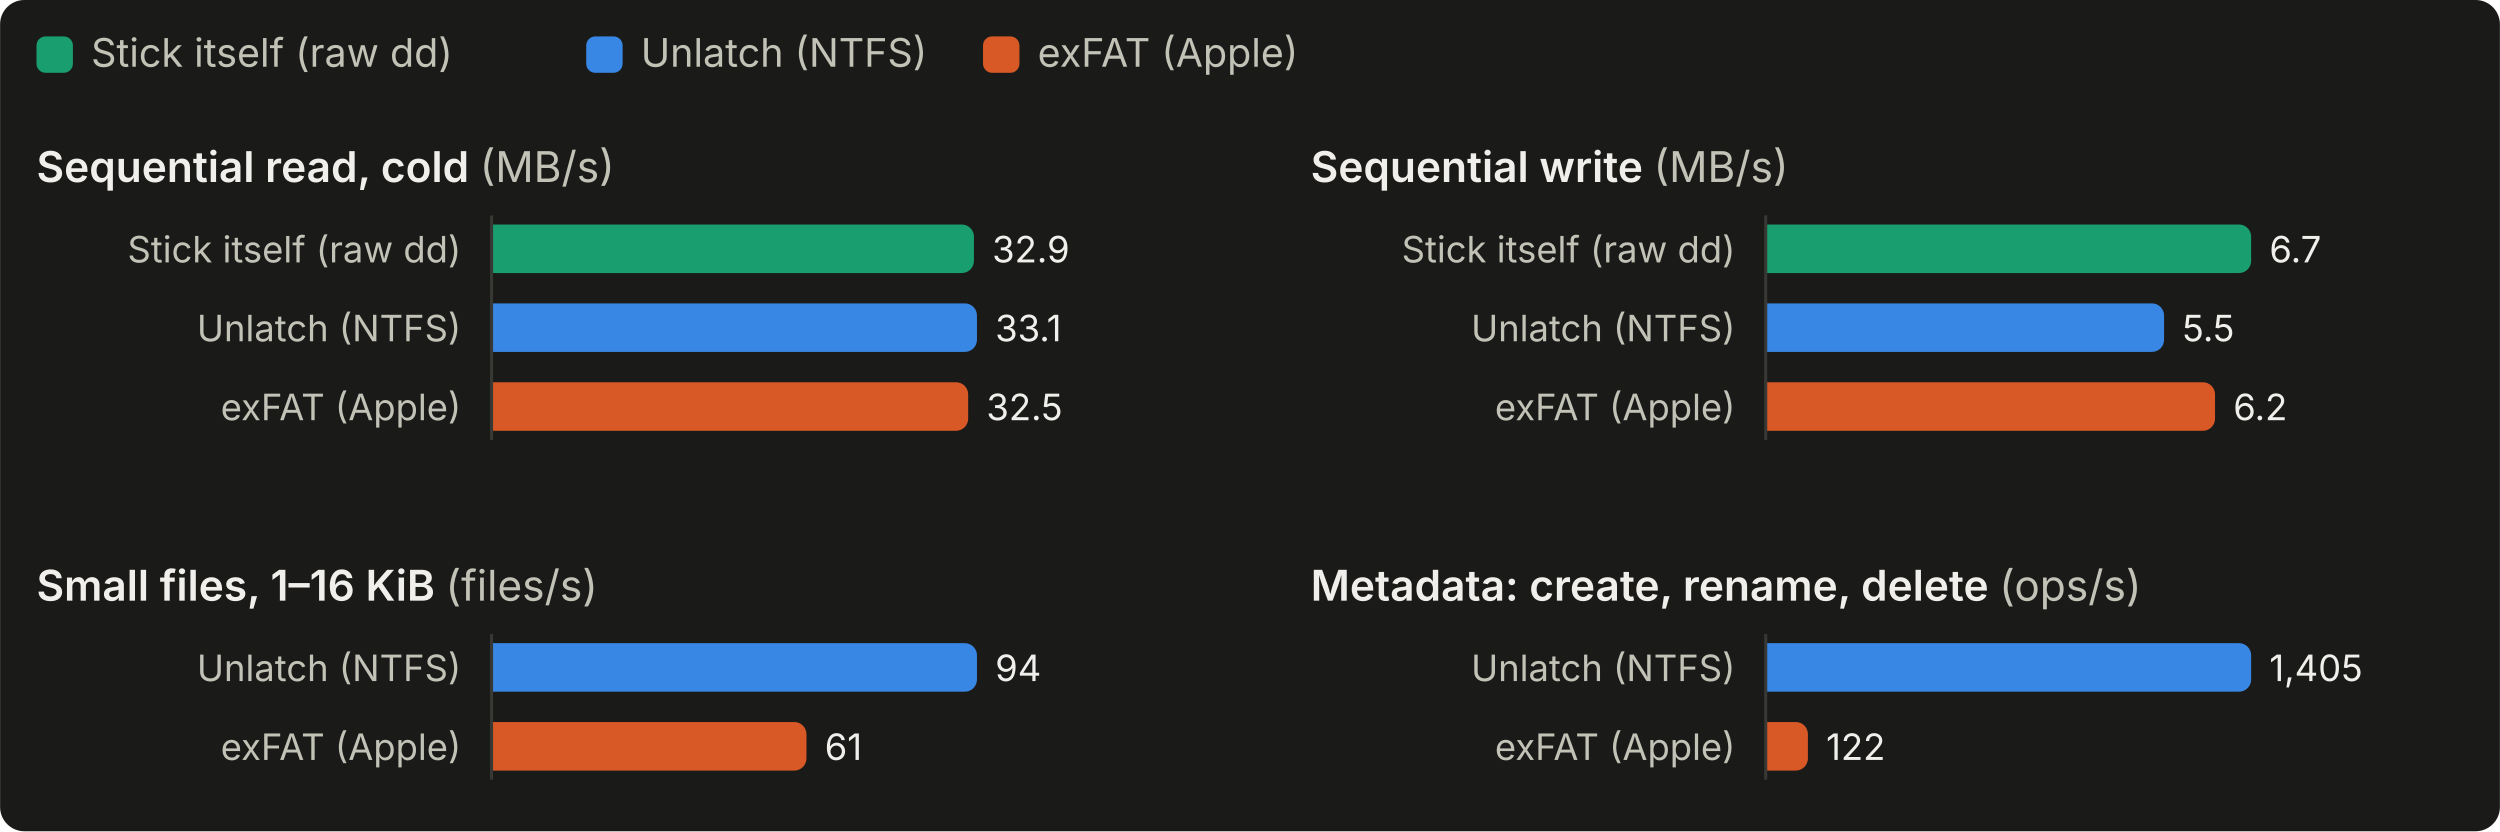
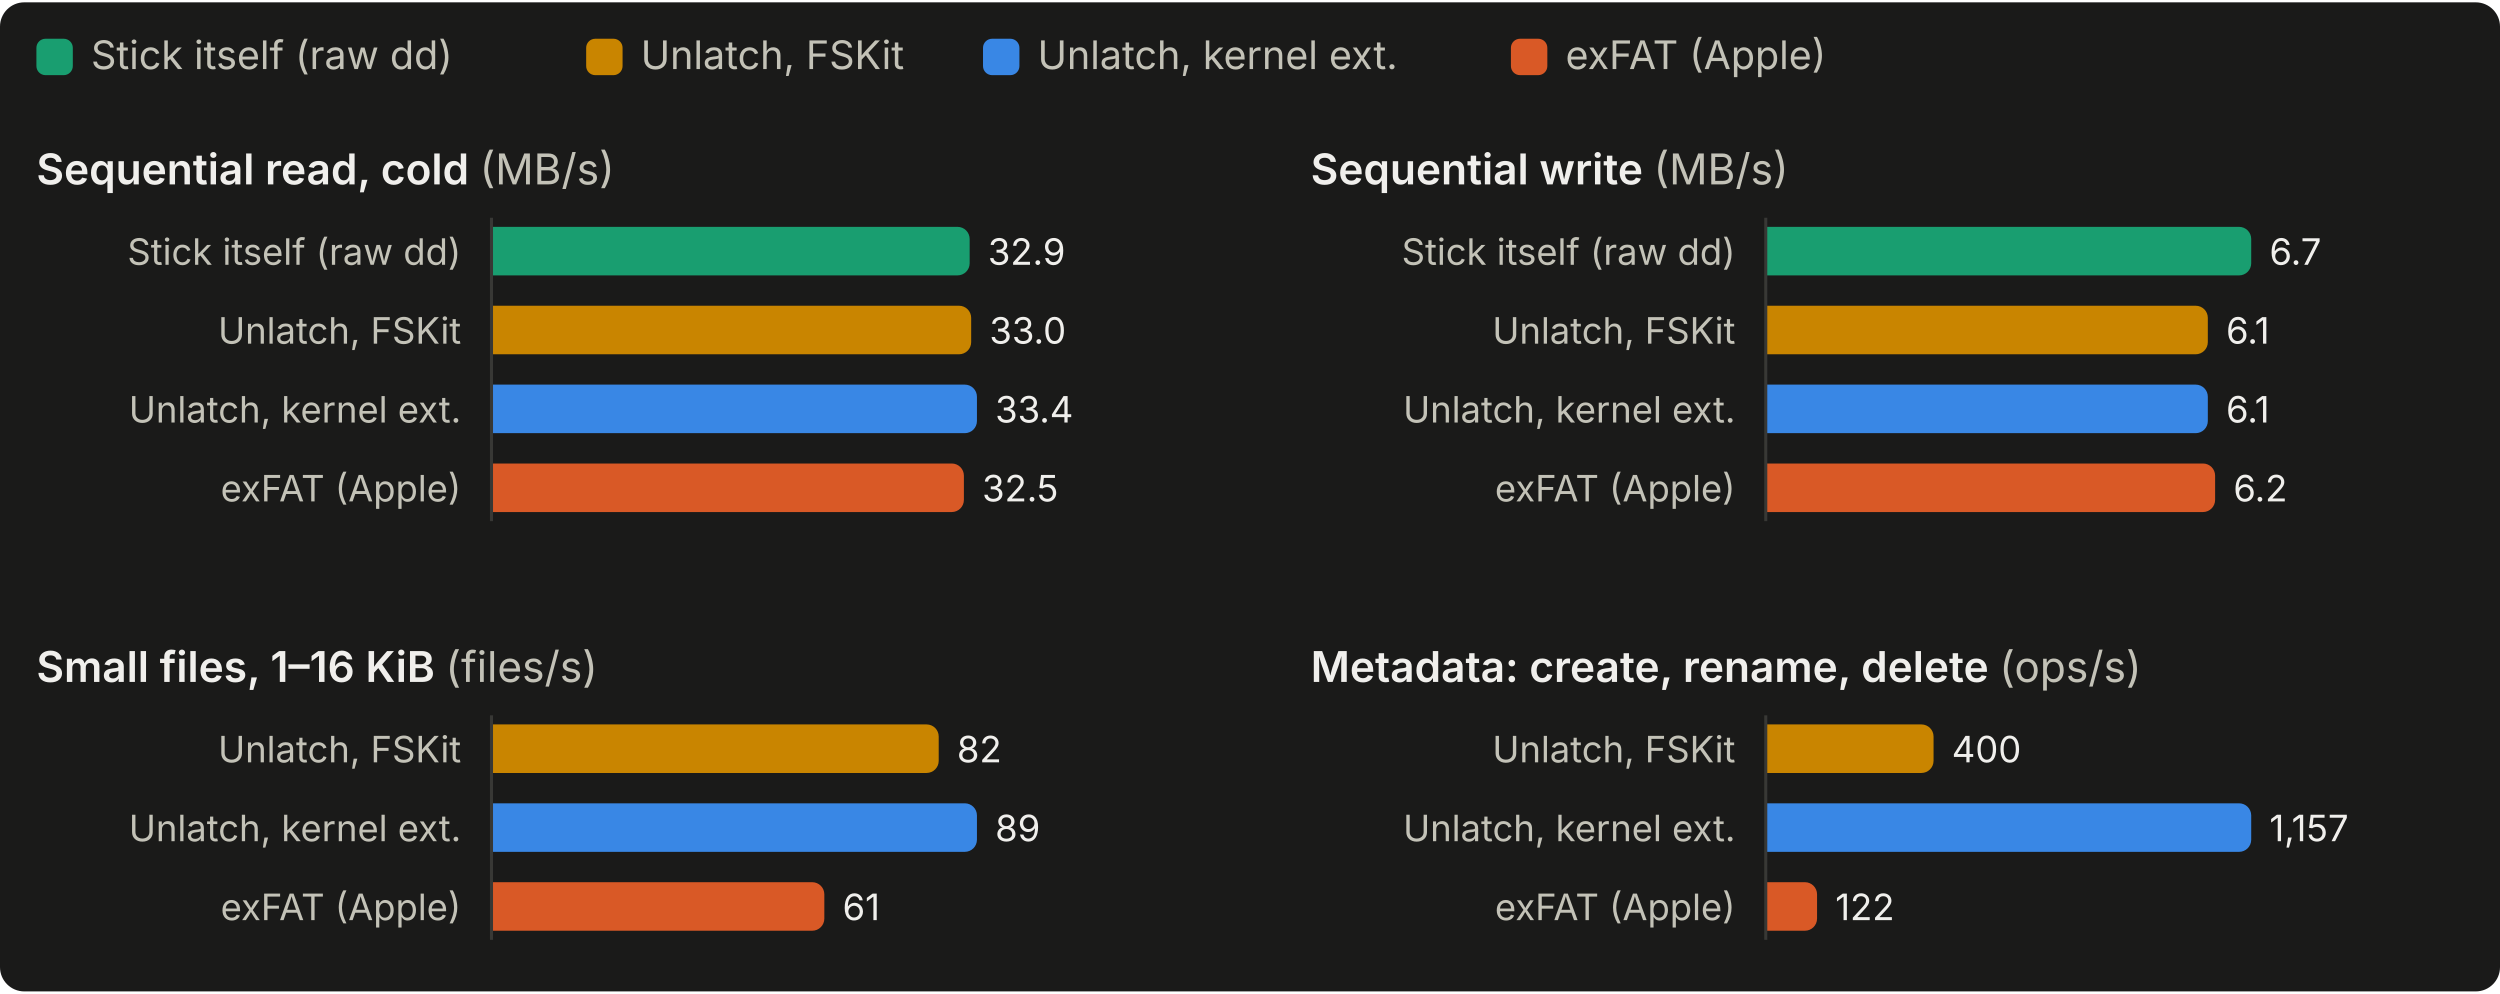
- <svg xmlns="http://www.w3.org/2000/svg" width="800" height="266" viewBox="-12 -4 824 274" font-family="system-ui, -apple-system, 'Segoe UI', sans-serif" role="img" aria-label="Unlatch versus exFAT and the raw device on a USB 2.0 stick">
-   <rect x="-12" y="-4" width="824" height="274" rx="8" fill="#1a1a19" />
+ <svg xmlns="http://www.w3.org/2000/svg" width="800" height="318" viewBox="-12 -4 824 326" font-family="system-ui, -apple-system, 'Segoe UI', sans-serif" role="img" aria-label="Unlatch through FSKit and through the kernel extension, versus exFAT and the raw device on a USB 2.0 stick">
+   <rect x="-12" y="-4" width="824" height="326" rx="8" fill="#1a1a19" />
  <rect x="0" y="8" width="12" height="12" rx="3" fill="#199e70" />
  <text x="18" y="18" fill="#c3c2b7" font-size="13">Stick itself (raw dd)</text>
-   <rect x="181.2" y="8" width="12" height="12" rx="3" fill="#3987e5" />
-   <text x="199.2" y="18" fill="#c3c2b7" font-size="13">Unlatch (NTFS)</text>
-   <rect x="312.0" y="8" width="12" height="12" rx="3" fill="#d95926" />
-   <text x="330.0" y="18" fill="#c3c2b7" font-size="13">exFAT (Apple)</text>
+   <rect x="181.2" y="8" width="12" height="12" rx="3" fill="#c98500" />
+   <text x="199.2" y="18" fill="#c3c2b7" font-size="13">Unlatch, FSKit</text>
+   <rect x="312.0" y="8" width="12" height="12" rx="3" fill="#3987e5" />
+   <text x="330.0" y="18" fill="#c3c2b7" font-size="13">Unlatch, kernel ext.</text>
+   <rect x="486.0" y="8" width="12" height="12" rx="3" fill="#d95926" />
+   <text x="504.0" y="18" fill="#c3c2b7" font-size="13">exFAT (Apple)</text>
  <text x="0" y="56" fill="#f0efec" font-size="14" font-weight="600">Sequential read, cold <tspan fill="#c3c2b7" font-weight="400">(MB/s)</tspan>
  </text>
  <text x="140" y="82.5" text-anchor="end" fill="#c3c2b7" font-size="12">Stick itself (raw dd)</text>
  <g>
-     <path d="M150,70 h155.0 a4,4 0 0 1 4,4 v8 a4,4 0 0 1 -4,4 h-155.0 z" fill="#199e70" />
+     <path d="M150,70 h153.6 a4,4 0 0 1 4,4 v8 a4,4 0 0 1 -4,4 h-153.6 z" fill="#199e70" />
  </g>
-   <text x="315.0" y="82.5" fill="#f0efec" font-size="12" font-variant-numeric="tabular-nums">32.9</text>
-   <text x="140" y="108.5" text-anchor="end" fill="#c3c2b7" font-size="12">Unlatch (NTFS)</text>
+   <text x="313.6" y="82.5" fill="#f0efec" font-size="12" font-variant-numeric="tabular-nums">32.9</text>
+   <text x="140" y="108.5" text-anchor="end" fill="#c3c2b7" font-size="12">Unlatch, FSKit</text>
  <g>
-     <path d="M150,96 h156.0 a4,4 0 0 1 4,4 v8 a4,4 0 0 1 -4,4 h-156.0 z" fill="#3987e5" />
+     <path d="M150,96 h154.1 a4,4 0 0 1 4,4 v8 a4,4 0 0 1 -4,4 h-154.1 z" fill="#c98500" />
  </g>
-   <text x="316.0" y="108.5" fill="#f0efec" font-size="12" font-variant-numeric="tabular-nums">33.1</text>
-   <text x="140" y="134.5" text-anchor="end" fill="#c3c2b7" font-size="12">exFAT (Apple)</text>
+   <text x="314.1" y="108.5" fill="#f0efec" font-size="12" font-variant-numeric="tabular-nums">33.0</text>
+   <text x="140" y="134.5" text-anchor="end" fill="#c3c2b7" font-size="12">Unlatch, kernel ext.</text>
  <g>
-     <path d="M150,122 h153.1 a4,4 0 0 1 4,4 v8 a4,4 0 0 1 -4,4 h-153.1 z" fill="#d95926" />
+     <path d="M150,122 h156.0 a4,4 0 0 1 4,4 v8 a4,4 0 0 1 -4,4 h-156.0 z" fill="#3987e5" />
  </g>
-   <text x="313.1" y="134.5" fill="#f0efec" font-size="12" font-variant-numeric="tabular-nums">32.5</text>
-   <line x1="150" y1="67" x2="150" y2="141" stroke="#383835" stroke-width="1" />
+   <text x="316.0" y="134.5" fill="#f0efec" font-size="12" font-variant-numeric="tabular-nums">33.4</text>
+   <text x="140" y="160.5" text-anchor="end" fill="#c3c2b7" font-size="12">exFAT (Apple)</text>
+   <g>
+     <path d="M150,148 h151.7 a4,4 0 0 1 4,4 v8 a4,4 0 0 1 -4,4 h-151.7 z" fill="#d95926" />
+   </g>
+   <text x="311.7" y="160.5" fill="#f0efec" font-size="12" font-variant-numeric="tabular-nums">32.5</text>
+   <line x1="150" y1="67" x2="150" y2="167" stroke="#383835" stroke-width="1" />
  <text x="420" y="56" fill="#f0efec" font-size="14" font-weight="600">Sequential write <tspan fill="#c3c2b7" font-weight="400">(MB/s)</tspan>
  </text>
  <text x="560" y="82.5" text-anchor="end" fill="#c3c2b7" font-size="12">Stick itself (raw dd)</text>
  <g>
    <path d="M570,70 h156.0 a4,4 0 0 1 4,4 v8 a4,4 0 0 1 -4,4 h-156.0 z" fill="#199e70" />
  </g>
  <text x="736.0" y="82.5" fill="#f0efec" font-size="12" font-variant-numeric="tabular-nums">6.7</text>
-   <text x="560" y="108.5" text-anchor="end" fill="#c3c2b7" font-size="12">Unlatch (NTFS)</text>
+   <text x="560" y="108.5" text-anchor="end" fill="#c3c2b7" font-size="12">Unlatch, FSKit</text>
  <g>
-     <path d="M570,96 h127.3 a4,4 0 0 1 4,4 v8 a4,4 0 0 1 -4,4 h-127.3 z" fill="#3987e5" />
+     <path d="M570,96 h141.7 a4,4 0 0 1 4,4 v8 a4,4 0 0 1 -4,4 h-141.7 z" fill="#c98500" />
  </g>
-   <text x="707.3" y="108.5" fill="#f0efec" font-size="12" font-variant-numeric="tabular-nums">5.5</text>
-   <text x="560" y="134.5" text-anchor="end" fill="#c3c2b7" font-size="12">exFAT (Apple)</text>
+   <text x="721.7" y="108.5" fill="#f0efec" font-size="12" font-variant-numeric="tabular-nums">6.1</text>
+   <text x="560" y="134.5" text-anchor="end" fill="#c3c2b7" font-size="12">Unlatch, kernel ext.</text>
  <g>
-     <path d="M570,122 h144.1 a4,4 0 0 1 4,4 v8 a4,4 0 0 1 -4,4 h-144.1 z" fill="#d95926" />
+     <path d="M570,122 h141.7 a4,4 0 0 1 4,4 v8 a4,4 0 0 1 -4,4 h-141.7 z" fill="#3987e5" />
  </g>
-   <text x="724.1" y="134.5" fill="#f0efec" font-size="12" font-variant-numeric="tabular-nums">6.2</text>
-   <line x1="570" y1="67" x2="570" y2="141" stroke="#383835" stroke-width="1" />
-   <text x="0" y="194" fill="#f0efec" font-size="14" font-weight="600">Small files, 1–16 KiB <tspan fill="#c3c2b7" font-weight="400">(files/s)</tspan>
+   <text x="721.7" y="134.5" fill="#f0efec" font-size="12" font-variant-numeric="tabular-nums">6.1</text>
+   <text x="560" y="160.5" text-anchor="end" fill="#c3c2b7" font-size="12">exFAT (Apple)</text>
+   <g>
+     <path d="M570,148 h144.1 a4,4 0 0 1 4,4 v8 a4,4 0 0 1 -4,4 h-144.1 z" fill="#d95926" />
+   </g>
+   <text x="724.1" y="160.5" fill="#f0efec" font-size="12" font-variant-numeric="tabular-nums">6.2</text>
+   <line x1="570" y1="67" x2="570" y2="167" stroke="#383835" stroke-width="1" />
+   <text x="0" y="220" fill="#f0efec" font-size="14" font-weight="600">Small files, 1–16 KiB <tspan fill="#c3c2b7" font-weight="400">(files/s)</tspan>
  </text>
-   <text x="140" y="220.5" text-anchor="end" fill="#c3c2b7" font-size="12">Unlatch (NTFS)</text>
+   <text x="140" y="246.5" text-anchor="end" fill="#c3c2b7" font-size="12">Unlatch, FSKit</text>
  <g>
-     <path d="M150,208 h156.0 a4,4 0 0 1 4,4 v8 a4,4 0 0 1 -4,4 h-156.0 z" fill="#3987e5" />
+     <path d="M150,234 h143.4 a4,4 0 0 1 4,4 v8 a4,4 0 0 1 -4,4 h-143.4 z" fill="#c98500" />
  </g>
-   <text x="316.0" y="220.5" fill="#f0efec" font-size="12" font-variant-numeric="tabular-nums">94</text>
-   <text x="140" y="246.5" text-anchor="end" fill="#c3c2b7" font-size="12">exFAT (Apple)</text>
+   <text x="303.4" y="246.5" fill="#f0efec" font-size="12" font-variant-numeric="tabular-nums">82</text>
+   <text x="140" y="272.5" text-anchor="end" fill="#c3c2b7" font-size="12">Unlatch, kernel ext.</text>
  <g>
-     <path d="M150,234 h99.8 a4,4 0 0 1 4,4 v8 a4,4 0 0 1 -4,4 h-99.8 z" fill="#d95926" />
+     <path d="M150,260 h156.0 a4,4 0 0 1 4,4 v8 a4,4 0 0 1 -4,4 h-156.0 z" fill="#3987e5" />
  </g>
-   <text x="259.8" y="246.5" fill="#f0efec" font-size="12" font-variant-numeric="tabular-nums">61</text>
-   <line x1="150" y1="205" x2="150" y2="253" stroke="#383835" stroke-width="1" />
-   <text x="420" y="194" fill="#f0efec" font-size="14" font-weight="600">Metadata: create, rename, delete <tspan fill="#c3c2b7" font-weight="400">(ops/s)</tspan>
+   <text x="316.0" y="272.5" fill="#f0efec" font-size="12" font-variant-numeric="tabular-nums">89</text>
+   <text x="140" y="298.5" text-anchor="end" fill="#c3c2b7" font-size="12">exFAT (Apple)</text>
+   <g>
+     <path d="M150,286 h105.7 a4,4 0 0 1 4,4 v8 a4,4 0 0 1 -4,4 h-105.7 z" fill="#d95926" />
+   </g>
+   <text x="265.7" y="298.5" fill="#f0efec" font-size="12" font-variant-numeric="tabular-nums">61</text>
+   <line x1="150" y1="231" x2="150" y2="305" stroke="#383835" stroke-width="1" />
+   <text x="420" y="220" fill="#f0efec" font-size="14" font-weight="600">Metadata: create, rename, delete <tspan fill="#c3c2b7" font-weight="400">(ops/s)</tspan>
  </text>
-   <text x="560" y="220.5" text-anchor="end" fill="#c3c2b7" font-size="12">Unlatch (NTFS)</text>
+   <text x="560" y="246.5" text-anchor="end" fill="#c3c2b7" font-size="12">Unlatch, FSKit</text>
  <g>
-     <path d="M570,208 h156.0 a4,4 0 0 1 4,4 v8 a4,4 0 0 1 -4,4 h-156.0 z" fill="#3987e5" />
+     <path d="M570,234 h51.3 a4,4 0 0 1 4,4 v8 a4,4 0 0 1 -4,4 h-51.3 z" fill="#c98500" />
  </g>
-   <text x="736.0" y="220.5" fill="#f0efec" font-size="12" font-variant-numeric="tabular-nums">1,405</text>
-   <text x="560" y="246.5" text-anchor="end" fill="#c3c2b7" font-size="12">exFAT (Apple)</text>
+   <text x="631.3" y="246.5" fill="#f0efec" font-size="12" font-variant-numeric="tabular-nums">400</text>
+   <text x="560" y="272.5" text-anchor="end" fill="#c3c2b7" font-size="12">Unlatch, kernel ext.</text>
  <g>
-     <path d="M570,234 h9.9 a4,4 0 0 1 4,4 v8 a4,4 0 0 1 -4,4 h-9.9 z" fill="#d95926" />
+     <path d="M570,260 h156.0 a4,4 0 0 1 4,4 v8 a4,4 0 0 1 -4,4 h-156.0 z" fill="#3987e5" />
  </g>
-   <text x="589.9" y="246.5" fill="#f0efec" font-size="12" font-variant-numeric="tabular-nums">122</text>
-   <line x1="570" y1="205" x2="570" y2="253" stroke="#383835" stroke-width="1" />
+   <text x="736.0" y="272.5" fill="#f0efec" font-size="12" font-variant-numeric="tabular-nums">1,157</text>
+   <text x="560" y="298.5" text-anchor="end" fill="#c3c2b7" font-size="12">exFAT (Apple)</text>
+   <g>
+     <path d="M570,286 h12.9 a4,4 0 0 1 4,4 v8 a4,4 0 0 1 -4,4 h-12.9 z" fill="#d95926" />
+   </g>
+   <text x="592.9" y="298.5" fill="#f0efec" font-size="12" font-variant-numeric="tabular-nums">122</text>
+   <line x1="570" y1="231" x2="570" y2="305" stroke="#383835" stroke-width="1" />
</svg>
